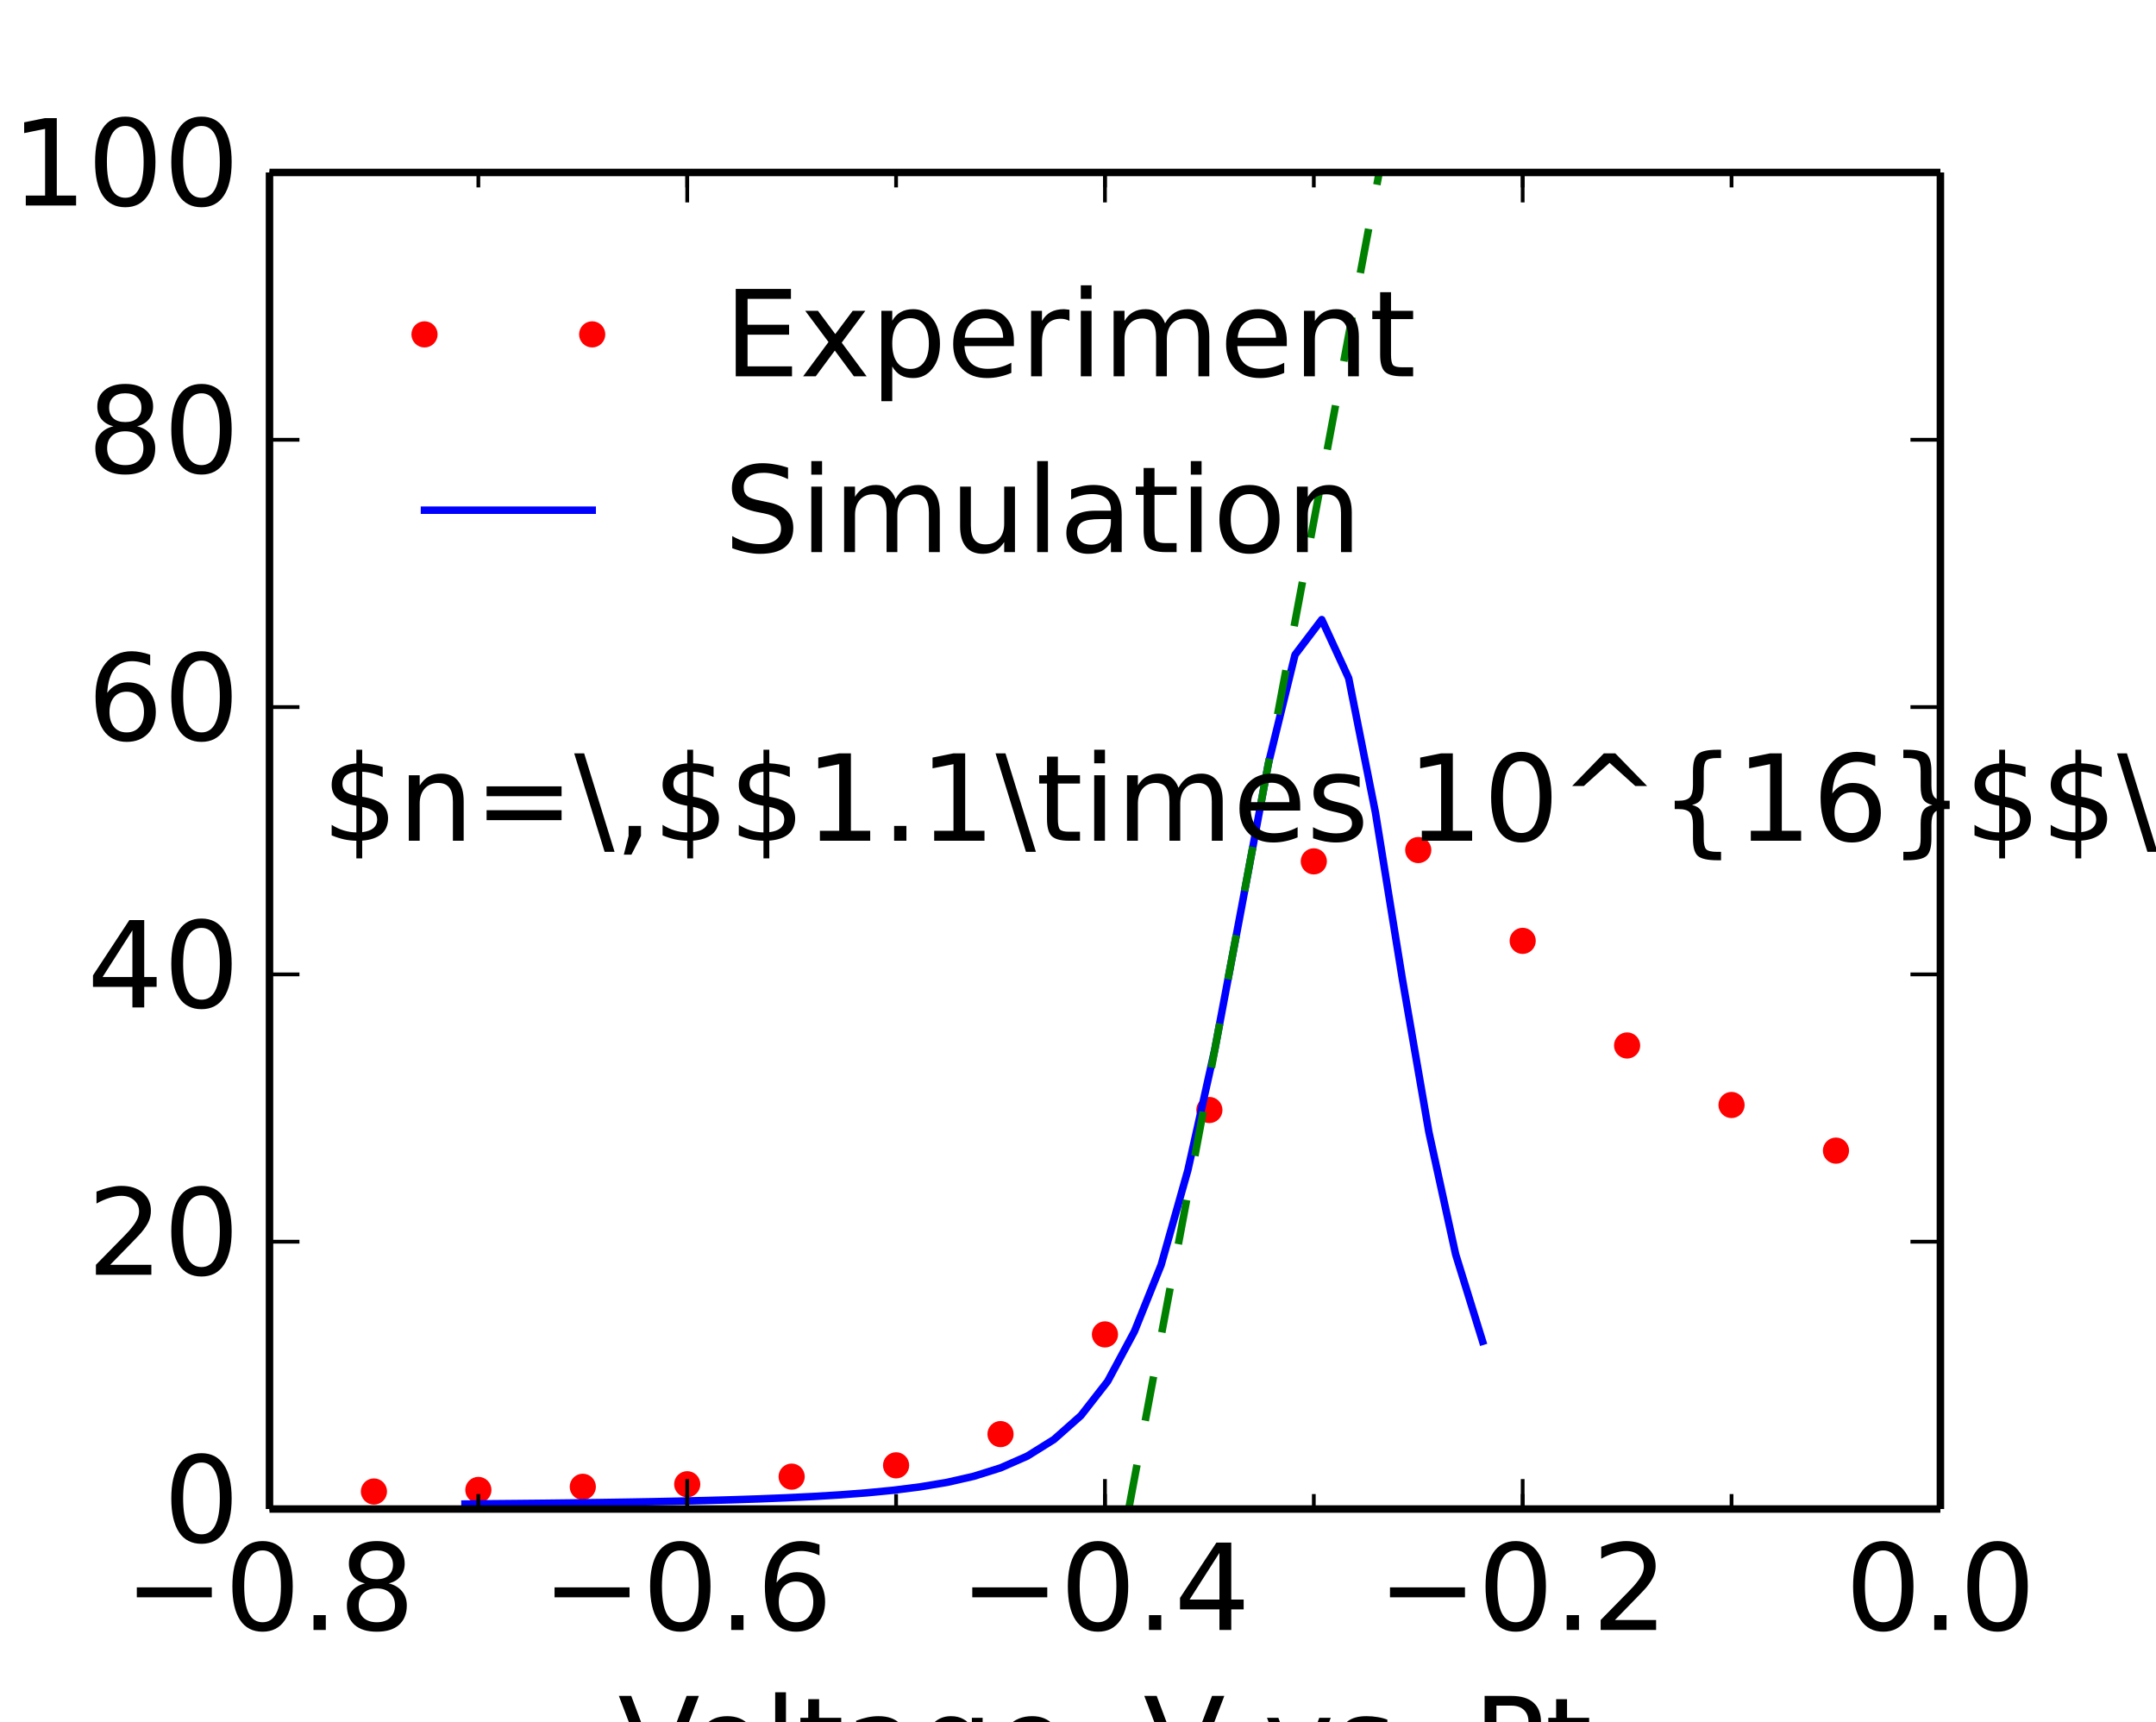
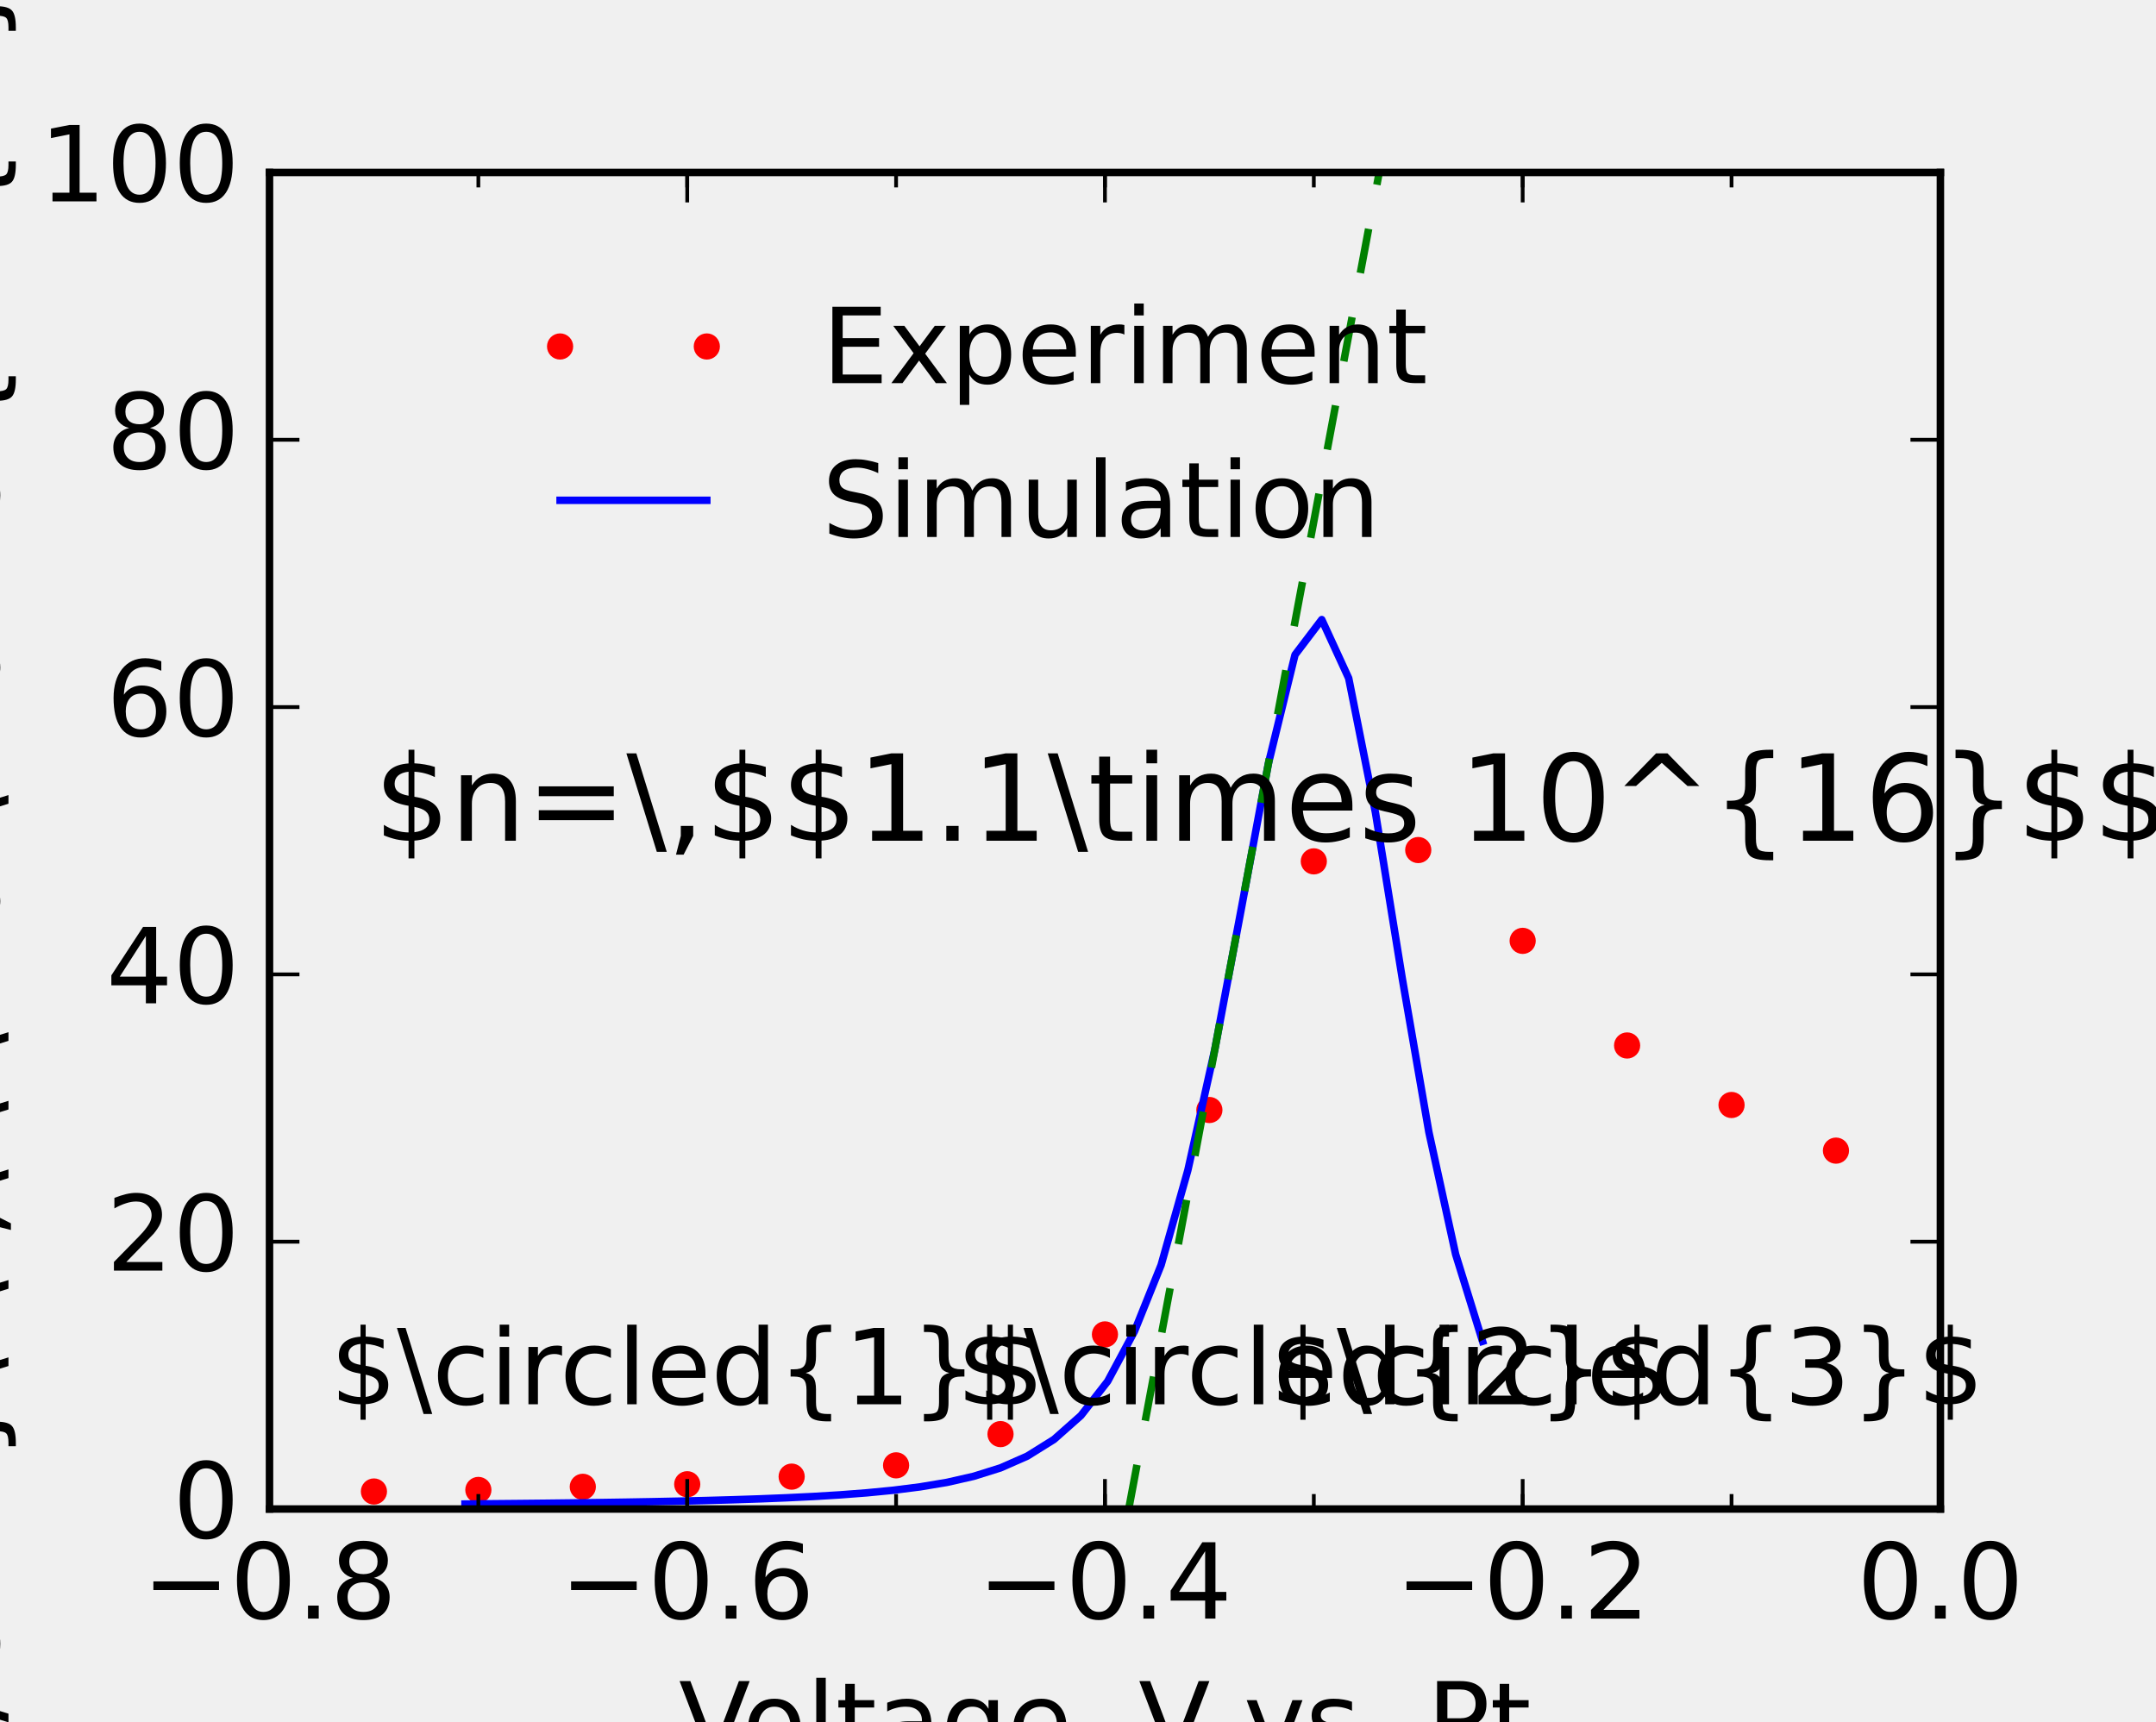
<svg xmlns="http://www.w3.org/2000/svg" xmlns:xlink="http://www.w3.org/1999/xlink" height="230pt" version="1.1" viewBox="0 0 288 230" width="288pt">
  <defs>
    <style type="text/css">
*{stroke-linecap:butt;stroke-linejoin:round;}
  </style>
  </defs>
  <g id="figure_1">
    <g id="patch_1">
-       <path d=" M0 230.4 L288 230.4 L288 0 L0 0 z " style="fill:#ffffff;" />
+       <path d=" M0 230.4 L288 230.4 L288 0 L0 0 z " style="fill:none;" />
    </g>
    <g id="axes_1">
      <g id="patch_2">
-         <path d=" M36 201.6 L259.2 201.6 L259.2 23.04 L36 23.04 z " style="fill:#ffffff;" />
+         <path d=" M36 201.6 L259.2 201.6 L259.2 23.04 L36 23.04 z " style="fill:none;" />
      </g>
      <g id="line2d_1">
        <defs>
          <path d=" M0 1.5 C0.398 1.5 0.779 1.342 1.061 1.061 C1.342 0.779 1.5 0.398 1.5 0 C1.5 -0.398 1.342 -0.779 1.061 -1.061 C0.779 -1.342 0.398 -1.5 0 -1.5 C-0.398 -1.5 -0.779 -1.342 -1.061 -1.061 C-1.342 -0.779 -1.5 -0.398 -1.5 0 C-1.5 0.398 -1.342 0.779 -1.061 1.061 C-0.779 1.342 -0.398 1.5 0 1.5 z " id="m590d835582" style="stroke:#ff0000;stroke-width:0.5;" />
        </defs>
        <g clip-path="url(#p86a06fd9fa)">
          <use style="fill:#ff0000;stroke:#ff0000;stroke-width:0.5;" x="49.95" xlink:href="#m590d835582" y="199.26" />
          <use style="fill:#ff0000;stroke:#ff0000;stroke-width:0.5;" x="63.9" xlink:href="#m590d835582" y="199.052" />
          <use style="fill:#ff0000;stroke:#ff0000;stroke-width:0.5;" x="77.85" xlink:href="#m590d835582" y="198.633" />
          <use style="fill:#ff0000;stroke:#ff0000;stroke-width:0.5;" x="91.8" xlink:href="#m590d835582" y="198.291" />
          <use style="fill:#ff0000;stroke:#ff0000;stroke-width:0.5;" x="105.75" xlink:href="#m590d835582" y="197.274" />
          <use style="fill:#ff0000;stroke:#ff0000;stroke-width:0.5;" x="119.7" xlink:href="#m590d835582" y="195.766" />
          <use style="fill:#ff0000;stroke:#ff0000;stroke-width:0.5;" x="133.65" xlink:href="#m590d835582" y="191.592" />
          <use style="fill:#ff0000;stroke:#ff0000;stroke-width:0.5;" x="147.6" xlink:href="#m590d835582" y="178.274" />
          <use style="fill:#ff0000;stroke:#ff0000;stroke-width:0.5;" x="161.55" xlink:href="#m590d835582" y="148.293" />
          <use style="fill:#ff0000;stroke:#ff0000;stroke-width:0.5;" x="175.5" xlink:href="#m590d835582" y="115.075" />
          <use style="fill:#ff0000;stroke:#ff0000;stroke-width:0.5;" x="189.45" xlink:href="#m590d835582" y="113.565" />
          <use style="fill:#ff0000;stroke:#ff0000;stroke-width:0.5;" x="203.4" xlink:href="#m590d835582" y="125.696" />
          <use style="fill:#ff0000;stroke:#ff0000;stroke-width:0.5;" x="217.35" xlink:href="#m590d835582" y="139.674" />
          <use style="fill:#ff0000;stroke:#ff0000;stroke-width:0.5;" x="231.3" xlink:href="#m590d835582" y="147.624" />
          <use style="fill:#ff0000;stroke:#ff0000;stroke-width:0.5;" x="245.25" xlink:href="#m590d835582" y="153.721" />
        </g>
      </g>
      <g id="line2d_2">
        <path clip-path="url(#p86a06fd9fa)" d=" M62.114 200.935 L65.686 200.899 L69.257 200.866 L72.856 200.829 L76.427 200.787 L79.998 200.739 L83.57 200.685 L87.141 200.622 L90.74 200.549 L94.311 200.464 L97.882 200.364 L101.453 200.245 L105.025 200.102 L108.624 199.927 L112.195 199.711 L115.766 199.439 L119.337 199.092 L122.909 198.64 L126.508 198.039 L130.079 197.226 L133.65 196.105 L137.221 194.535 L140.792 192.306 L144.392 189.116 L147.963 184.538 L151.534 177.88 L155.105 168.994 L158.676 156.335 L162.275 140.191 L165.847 121.232 L169.418 102.074 L172.989 87.479 L176.56 82.776 L180.159 90.608 L183.731 108.548 L187.302 130.637 L190.873 151.26 L194.444 167.568 L198.043 179.199" style="fill:none;stroke:#0000ff;stroke-linecap:square;" />
      </g>
      <g id="line2d_3">
        <path clip-path="url(#p86a06fd9fa)" d=" M150.775 201.6 L184.234 23.04" style="fill:none;stroke:#008000;stroke-dasharray:6,6;stroke-dashoffset:0.0;" />
      </g>
+       <g id="patch_3">
+         <path d=" M36 201.6 L259.2 201.6" style="fill:none;stroke:#000000;stroke-linecap:square;stroke-linejoin:miter;" />
+       </g>
+       <g id="patch_4">
+         <path d=" M36 23.04 L259.2 23.04" style="fill:none;stroke:#000000;stroke-linecap:square;stroke-linejoin:miter;" />
+       </g>
+       <g id="patch_5">
+         <path d=" M259.2 201.6 L259.2 23.04" style="fill:none;stroke:#000000;stroke-linecap:square;stroke-linejoin:miter;" />
+       </g>
+       <g id="patch_6">
+         <path d=" M36 201.6 L36 23.04" style="fill:none;stroke:#000000;stroke-linecap:square;stroke-linejoin:miter;" />
+       </g>
      <g id="matplotlib.axis_1">
        <g id="xtick_1">
          <g id="line2d_4">
            <defs>
              <path d=" M0 0 L0 -4" id="mc7db9fdffb" style="stroke:#000000;stroke-width:0.5;" />
            </defs>
            <g>
              <use style="stroke:#000000;stroke-width:0.5;" x="36.0" xlink:href="#mc7db9fdffb" y="201.6" />
            </g>
          </g>
          <g id="line2d_5">
            <defs>
              <path d=" M0 0 L0 4" id="m5a7d422ac3" style="stroke:#000000;stroke-width:0.5;" />
            </defs>
            <g>
              <use style="stroke:#000000;stroke-width:0.5;" x="36.0" xlink:href="#m5a7d422ac3" y="23.04" />
            </g>
          </g>
          <g id="text_1">
-             <text style="font-family:Bitstream Vera Sans;font-size:16.0px;font-style:normal;text-anchor:middle;" transform="rotate(-0, 36, 217.7575)" x="36.0" y="217.757">−0.8</text>
+             <text style="font-family:Bitstream Vera Sans;font-size:14.0px;font-style:normal;text-anchor:middle;" transform="rotate(-0, 36, 216.2378)" x="36.0" y="216.238">−0.8</text>
          </g>
        </g>
        <g id="xtick_2">
          <g id="line2d_6">
            <g>
              <use style="stroke:#000000;stroke-width:0.5;" x="91.8" xlink:href="#mc7db9fdffb" y="201.6" />
            </g>
          </g>
          <g id="line2d_7">
            <g>
              <use style="stroke:#000000;stroke-width:0.5;" x="91.8" xlink:href="#m5a7d422ac3" y="23.04" />
            </g>
          </g>
          <g id="text_2">
-             <text style="font-family:Bitstream Vera Sans;font-size:16.0px;font-style:normal;text-anchor:middle;" transform="rotate(-0, 91.8, 217.7575)" x="91.8" y="217.757">−0.6</text>
+             <text style="font-family:Bitstream Vera Sans;font-size:14.0px;font-style:normal;text-anchor:middle;" transform="rotate(-0, 91.8, 216.2378)" x="91.8" y="216.238">−0.6</text>
          </g>
        </g>
        <g id="xtick_3">
          <g id="line2d_8">
            <g>
              <use style="stroke:#000000;stroke-width:0.5;" x="147.6" xlink:href="#mc7db9fdffb" y="201.6" />
            </g>
          </g>
          <g id="line2d_9">
            <g>
              <use style="stroke:#000000;stroke-width:0.5;" x="147.6" xlink:href="#m5a7d422ac3" y="23.04" />
            </g>
          </g>
          <g id="text_3">
-             <text style="font-family:Bitstream Vera Sans;font-size:16.0px;font-style:normal;text-anchor:middle;" transform="rotate(-0, 147.6, 217.7575)" x="147.6" y="217.757">−0.4</text>
+             <text style="font-family:Bitstream Vera Sans;font-size:14.0px;font-style:normal;text-anchor:middle;" transform="rotate(-0, 147.6, 216.2378)" x="147.6" y="216.238">−0.4</text>
          </g>
        </g>
        <g id="xtick_4">
          <g id="line2d_10">
            <g>
              <use style="stroke:#000000;stroke-width:0.5;" x="203.4" xlink:href="#mc7db9fdffb" y="201.6" />
            </g>
          </g>
          <g id="line2d_11">
            <g>
              <use style="stroke:#000000;stroke-width:0.5;" x="203.4" xlink:href="#m5a7d422ac3" y="23.04" />
            </g>
          </g>
          <g id="text_4">
-             <text style="font-family:Bitstream Vera Sans;font-size:16.0px;font-style:normal;text-anchor:middle;" transform="rotate(-0, 203.4, 217.7575)" x="203.4" y="217.757">−0.2</text>
+             <text style="font-family:Bitstream Vera Sans;font-size:14.0px;font-style:normal;text-anchor:middle;" transform="rotate(-0, 203.4, 216.2378)" x="203.4" y="216.238">−0.2</text>
          </g>
        </g>
        <g id="xtick_5">
          <g id="line2d_12">
            <g>
              <use style="stroke:#000000;stroke-width:0.5;" x="259.2" xlink:href="#mc7db9fdffb" y="201.6" />
            </g>
          </g>
          <g id="line2d_13">
            <g>
              <use style="stroke:#000000;stroke-width:0.5;" x="259.2" xlink:href="#m5a7d422ac3" y="23.04" />
            </g>
          </g>
          <g id="text_5">
-             <text style="font-family:Bitstream Vera Sans;font-size:16.0px;font-style:normal;text-anchor:middle;" transform="rotate(-0, 259.2, 217.7575)" x="259.2" y="217.757">0.0</text>
+             <text style="font-family:Bitstream Vera Sans;font-size:14.0px;font-style:normal;text-anchor:middle;" transform="rotate(-0, 259.2, 216.2378)" x="259.2" y="216.238">0.0</text>
          </g>
        </g>
        <g id="xtick_6">
          <g id="line2d_14">
            <defs>
              <path d=" M0 0 L0 -2" id="mc21db286a6" style="stroke:#000000;stroke-width:0.5;" />
            </defs>
            <g>
              <use style="stroke:#000000;stroke-width:0.5;" x="36.0" xlink:href="#mc21db286a6" y="201.6" />
            </g>
          </g>
          <g id="line2d_15">
            <defs>
              <path d=" M0 0 L0 2" id="ma9c915e141" style="stroke:#000000;stroke-width:0.5;" />
            </defs>
            <g>
              <use style="stroke:#000000;stroke-width:0.5;" x="36.0" xlink:href="#ma9c915e141" y="23.04" />
            </g>
          </g>
        </g>
        <g id="xtick_7">
          <g id="line2d_16">
            <g>
              <use style="stroke:#000000;stroke-width:0.5;" x="63.9" xlink:href="#mc21db286a6" y="201.6" />
            </g>
          </g>
          <g id="line2d_17">
            <g>
              <use style="stroke:#000000;stroke-width:0.5;" x="63.9" xlink:href="#ma9c915e141" y="23.04" />
            </g>
          </g>
        </g>
        <g id="xtick_8">
          <g id="line2d_18">
            <g>
              <use style="stroke:#000000;stroke-width:0.5;" x="91.8" xlink:href="#mc21db286a6" y="201.6" />
            </g>
          </g>
          <g id="line2d_19">
            <g>
              <use style="stroke:#000000;stroke-width:0.5;" x="91.8" xlink:href="#ma9c915e141" y="23.04" />
            </g>
          </g>
        </g>
        <g id="xtick_9">
          <g id="line2d_20">
            <g>
              <use style="stroke:#000000;stroke-width:0.5;" x="119.7" xlink:href="#mc21db286a6" y="201.6" />
            </g>
          </g>
          <g id="line2d_21">
            <g>
              <use style="stroke:#000000;stroke-width:0.5;" x="119.7" xlink:href="#ma9c915e141" y="23.04" />
            </g>
          </g>
        </g>
        <g id="xtick_10">
          <g id="line2d_22">
            <g>
              <use style="stroke:#000000;stroke-width:0.5;" x="147.6" xlink:href="#mc21db286a6" y="201.6" />
            </g>
          </g>
          <g id="line2d_23">
            <g>
              <use style="stroke:#000000;stroke-width:0.5;" x="147.6" xlink:href="#ma9c915e141" y="23.04" />
            </g>
          </g>
        </g>
        <g id="xtick_11">
          <g id="line2d_24">
            <g>
              <use style="stroke:#000000;stroke-width:0.5;" x="175.5" xlink:href="#mc21db286a6" y="201.6" />
            </g>
          </g>
          <g id="line2d_25">
            <g>
              <use style="stroke:#000000;stroke-width:0.5;" x="175.5" xlink:href="#ma9c915e141" y="23.04" />
            </g>
          </g>
        </g>
        <g id="xtick_12">
          <g id="line2d_26">
            <g>
              <use style="stroke:#000000;stroke-width:0.5;" x="203.4" xlink:href="#mc21db286a6" y="201.6" />
            </g>
          </g>
          <g id="line2d_27">
            <g>
              <use style="stroke:#000000;stroke-width:0.5;" x="203.4" xlink:href="#ma9c915e141" y="23.04" />
            </g>
          </g>
        </g>
        <g id="xtick_13">
          <g id="line2d_28">
            <g>
              <use style="stroke:#000000;stroke-width:0.5;" x="231.3" xlink:href="#mc21db286a6" y="201.6" />
            </g>
          </g>
          <g id="line2d_29">
            <g>
              <use style="stroke:#000000;stroke-width:0.5;" x="231.3" xlink:href="#ma9c915e141" y="23.04" />
            </g>
          </g>
        </g>
        <g id="xtick_14">
          <g id="line2d_30">
            <g>
              <use style="stroke:#000000;stroke-width:0.5;" x="259.2" xlink:href="#mc21db286a6" y="201.6" />
            </g>
          </g>
          <g id="line2d_31">
            <g>
              <use style="stroke:#000000;stroke-width:0.5;" x="259.2" xlink:href="#ma9c915e141" y="23.04" />
            </g>
          </g>
        </g>
        <g id="text_6">
-           <text style="font-family:Bitstream Vera Sans;font-size:16.0px;font-style:normal;text-anchor:middle;" transform="rotate(-0, 147.6, 238.2425)" x="147.6" y="238.243">Voltage, V vs. Pt</text>
+           <text style="font-family:Bitstream Vera Sans;font-size:14.0px;font-style:normal;text-anchor:middle;" transform="rotate(-0, 147.6, 234.7872)" x="147.6" y="234.787">Voltage, V vs. Pt</text>
        </g>
      </g>
      <g id="matplotlib.axis_2">
        <g id="ytick_1">
          <g id="line2d_32">
            <defs>
              <path d=" M0 0 L4 0" id="md7965d1ba0" style="stroke:#000000;stroke-width:0.5;" />
            </defs>
            <g>
              <use style="stroke:#000000;stroke-width:0.5;" x="36.0" xlink:href="#md7965d1ba0" y="201.6" />
            </g>
          </g>
          <g id="line2d_33">
            <defs>
              <path d=" M0 0 L-4 0" id="md9a1c1a7cd" style="stroke:#000000;stroke-width:0.5;" />
            </defs>
            <g>
              <use style="stroke:#000000;stroke-width:0.5;" x="259.2" xlink:href="#md9a1c1a7cd" y="201.6" />
            </g>
          </g>
          <g id="text_7">
-             <text style="font-family:Bitstream Vera Sans;font-size:16.0px;font-style:normal;text-anchor:end;" transform="rotate(-0, 32, 206.015)" x="32.0" y="206.015">0</text>
+             <text style="font-family:Bitstream Vera Sans;font-size:14.0px;font-style:normal;text-anchor:end;" transform="rotate(-0, 32, 205.4631)" x="32.0" y="205.463">0</text>
          </g>
        </g>
        <g id="ytick_2">
          <g id="line2d_34">
            <g>
              <use style="stroke:#000000;stroke-width:0.5;" x="36.0" xlink:href="#md7965d1ba0" y="165.888" />
            </g>
          </g>
          <g id="line2d_35">
            <g>
              <use style="stroke:#000000;stroke-width:0.5;" x="259.2" xlink:href="#md9a1c1a7cd" y="165.888" />
            </g>
          </g>
          <g id="text_8">
-             <text style="font-family:Bitstream Vera Sans;font-size:16.0px;font-style:normal;text-anchor:end;" transform="rotate(-0, 32, 170.303)" x="32.0" y="170.303">20</text>
+             <text style="font-family:Bitstream Vera Sans;font-size:14.0px;font-style:normal;text-anchor:end;" transform="rotate(-0, 32, 169.7511)" x="32.0" y="169.751">20</text>
          </g>
        </g>
        <g id="ytick_3">
          <g id="line2d_36">
            <g>
              <use style="stroke:#000000;stroke-width:0.5;" x="36.0" xlink:href="#md7965d1ba0" y="130.176" />
            </g>
          </g>
          <g id="line2d_37">
            <g>
              <use style="stroke:#000000;stroke-width:0.5;" x="259.2" xlink:href="#md9a1c1a7cd" y="130.176" />
            </g>
          </g>
          <g id="text_9">
-             <text style="font-family:Bitstream Vera Sans;font-size:16.0px;font-style:normal;text-anchor:end;" transform="rotate(-0, 32, 134.591)" x="32.0" y="134.591">40</text>
+             <text style="font-family:Bitstream Vera Sans;font-size:14.0px;font-style:normal;text-anchor:end;" transform="rotate(-0, 32, 134.0391)" x="32.0" y="134.039">40</text>
          </g>
        </g>
        <g id="ytick_4">
          <g id="line2d_38">
            <g>
              <use style="stroke:#000000;stroke-width:0.5;" x="36.0" xlink:href="#md7965d1ba0" y="94.464" />
            </g>
          </g>
          <g id="line2d_39">
            <g>
              <use style="stroke:#000000;stroke-width:0.5;" x="259.2" xlink:href="#md9a1c1a7cd" y="94.464" />
            </g>
          </g>
          <g id="text_10">
-             <text style="font-family:Bitstream Vera Sans;font-size:16.0px;font-style:normal;text-anchor:end;" transform="rotate(-0, 32, 98.879)" x="32.0" y="98.879">60</text>
+             <text style="font-family:Bitstream Vera Sans;font-size:14.0px;font-style:normal;text-anchor:end;" transform="rotate(-0, 32, 98.32712)" x="32.0" y="98.327">60</text>
          </g>
        </g>
        <g id="ytick_5">
          <g id="line2d_40">
            <g>
              <use style="stroke:#000000;stroke-width:0.5;" x="36.0" xlink:href="#md7965d1ba0" y="58.752" />
            </g>
          </g>
          <g id="line2d_41">
            <g>
              <use style="stroke:#000000;stroke-width:0.5;" x="259.2" xlink:href="#md9a1c1a7cd" y="58.752" />
            </g>
          </g>
          <g id="text_11">
-             <text style="font-family:Bitstream Vera Sans;font-size:16.0px;font-style:normal;text-anchor:end;" transform="rotate(-0, 32, 63.167)" x="32.0" y="63.167">80</text>
+             <text style="font-family:Bitstream Vera Sans;font-size:14.0px;font-style:normal;text-anchor:end;" transform="rotate(-0, 32, 62.61512)" x="32.0" y="62.615">80</text>
          </g>
        </g>
        <g id="ytick_6">
          <g id="line2d_42">
            <g>
              <use style="stroke:#000000;stroke-width:0.5;" x="36.0" xlink:href="#md7965d1ba0" y="23.04" />
            </g>
          </g>
          <g id="line2d_43">
            <g>
              <use style="stroke:#000000;stroke-width:0.5;" x="259.2" xlink:href="#md9a1c1a7cd" y="23.04" />
            </g>
          </g>
          <g id="text_12">
-             <text style="font-family:Bitstream Vera Sans;font-size:16.0px;font-style:normal;text-anchor:end;" transform="rotate(-0, 32, 27.455)" x="32.0" y="27.455">100</text>
+             <text style="font-family:Bitstream Vera Sans;font-size:14.0px;font-style:normal;text-anchor:end;" transform="rotate(-0, 32, 26.90312)" x="32.0" y="26.903">100</text>
          </g>
        </g>
        <g id="text_13">
-           <text style="font-family:Bitstream Vera Sans;font-size:16.0px;font-style:normal;text-anchor:middle;" transform="rotate(-90, -4.0475, 112.32)" x="-4.048" y="112.32">$\mathsf{1/C^2\!\!,\ \ \mu F^{-2}cm^{-4}}$</text>
-         </g>
-       </g>
-       <g id="patch_3">
-         <path d=" M36 201.6 L259.2 201.6" style="fill:none;stroke:#000000;" />
-       </g>
-       <g id="patch_4">
-         <path d=" M259.2 201.6 L259.2 23.04" style="fill:none;stroke:#000000;" />
-       </g>
-       <g id="patch_5">
-         <path d=" M36 201.6 L36 23.04" style="fill:none;stroke:#000000;" />
-       </g>
-       <g id="patch_6">
-         <path d=" M36 23.04 L259.2 23.04" style="fill:none;stroke:#000000;" />
+           <text style="font-family:Bitstream Vera Sans;font-size:14.0px;font-style:normal;text-anchor:middle;" transform="rotate(-90, -0.166563, 112.32)" x="-0.167" y="112.32">$\mathsf{1/C^2}\!\!,\ \ \mu \mathsf{F^{-2}cm^{-4}}$</text>
+         </g>
      </g>
      <g id="text_14">
-         <text style="font-family:Bitstream Vera Sans;font-size:16.0px;font-style:normal;text-anchor:start;" transform="rotate(-0, 42.975, 112.32)" x="42.975" y="112.32">$n=\,$$1.1\times 10^{16}$$\ \mathsf{cm^{-3}}$</text>
+         <text style="font-family:Bitstream Vera Sans;font-size:16.0px;font-style:normal;text-anchor:start;" transform="rotate(-0, 49.95, 112.32)" x="49.95" y="112.32">$n=\,$$1.1\times 10^{16}$$\ \mathsf{cm^{-3}}$</text>
+       </g>
+       <g id="text_15">
+         <text style="font-family:Bitstream Vera Sans;font-size:14.0px;font-style:normal;text-anchor:middle;" transform="rotate(-0, 91.8, 187.6071)" x="91.8" y="187.607">$\circled{1}$</text>
+       </g>
+       <g id="text_16">
+         <text style="font-family:Bitstream Vera Sans;font-size:14.0px;font-style:normal;text-anchor:middle;" transform="rotate(-0, 175.5, 187.6071)" x="175.5" y="187.607">$\circled{2}$</text>
+       </g>
+       <g id="text_17">
+         <text style="font-family:Bitstream Vera Sans;font-size:14.0px;font-style:normal;text-anchor:middle;" transform="rotate(-0, 217.35, 187.6071)" x="217.35" y="187.607">$\circled{3}$</text>
      </g>
    </g>
    <g id="legend_1">
      <g id="line2d_44" />
      <g id="line2d_45">
        <g>
-           <use style="fill:#ff0000;stroke:#ff0000;stroke-width:0.5;" x="56.705" xlink:href="#m590d835582" y="44.672" />
-           <use style="fill:#ff0000;stroke:#ff0000;stroke-width:0.5;" x="79.105" xlink:href="#m590d835582" y="44.672" />
-         </g>
-       </g>
-       <g id="text_15">
-         <text style="font-family:Bitstream Vera Sans;font-size:16.0px;font-style:normal;text-anchor:start;" transform="rotate(-0, 96.705, 50.2725)" x="96.705" y="50.273">Experiment</text>
+           <use style="fill:#ff0000;stroke:#ff0000;stroke-width:0.5;" x="74.817" xlink:href="#m590d835582" y="46.288" />
+           <use style="fill:#ff0000;stroke:#ff0000;stroke-width:0.5;" x="94.417" xlink:href="#m590d835582" y="46.288" />
+         </g>
+       </g>
+       <g id="text_18">
+         <text style="font-family:Bitstream Vera Sans;font-size:14.0px;font-style:normal;text-anchor:start;" transform="rotate(-0, 109.8169, 51.18844)" x="109.817" y="51.188">Experiment</text>
      </g>
      <g id="line2d_46">
-         <path d=" M56.705 68.157 L79.105 68.157" style="fill:none;stroke:#0000ff;stroke-linecap:square;" />
+         <path d=" M74.817 66.838 L94.417 66.838" style="fill:none;stroke:#0000ff;stroke-linecap:square;" />
      </g>
      <g id="line2d_47" />
-       <g id="text_16">
-         <text style="font-family:Bitstream Vera Sans;font-size:16.0px;font-style:normal;text-anchor:start;" transform="rotate(-0, 96.705, 73.7575)" x="96.705" y="73.757">Simulation</text>
+       <g id="text_19">
+         <text style="font-family:Bitstream Vera Sans;font-size:14.0px;font-style:normal;text-anchor:start;" transform="rotate(-0, 109.8169, 71.73781)" x="109.817" y="71.738">Simulation</text>
      </g>
    </g>
  </g>
  <defs>
    <clipPath id="p86a06fd9fa">
      <rect height="178.56" width="223.2" x="36.0" y="23.04" />
    </clipPath>
  </defs>
</svg>
